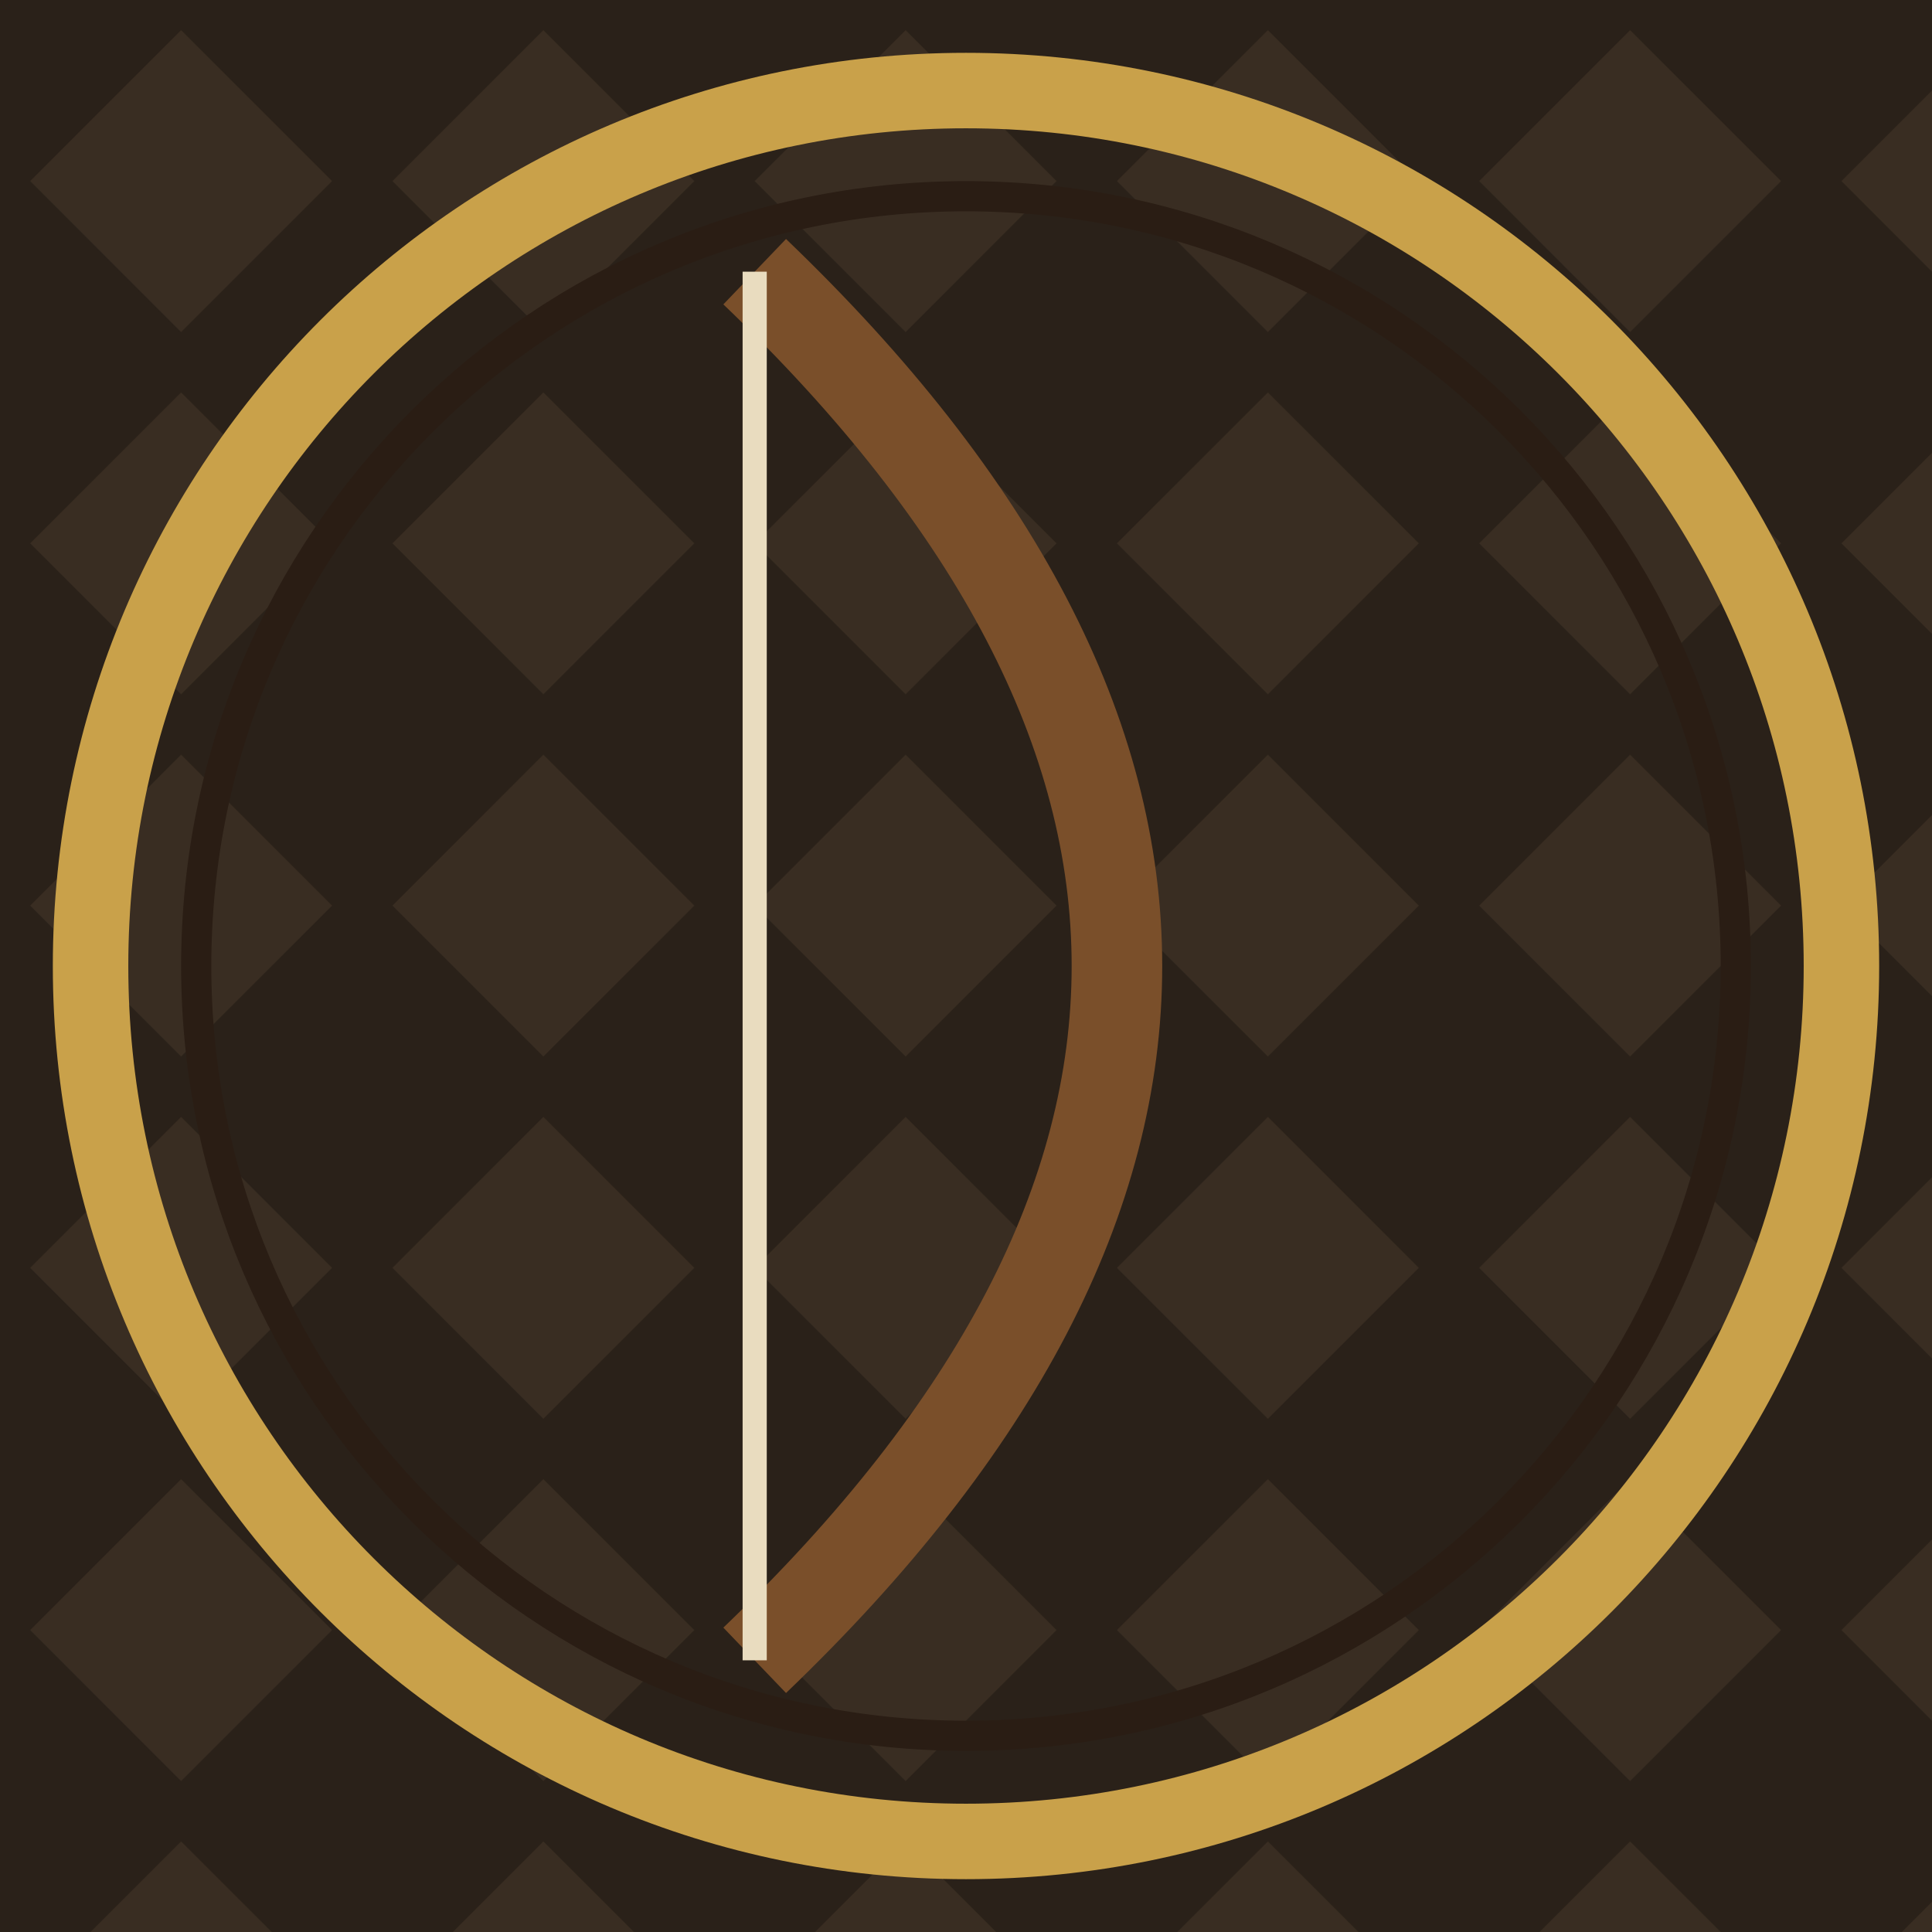
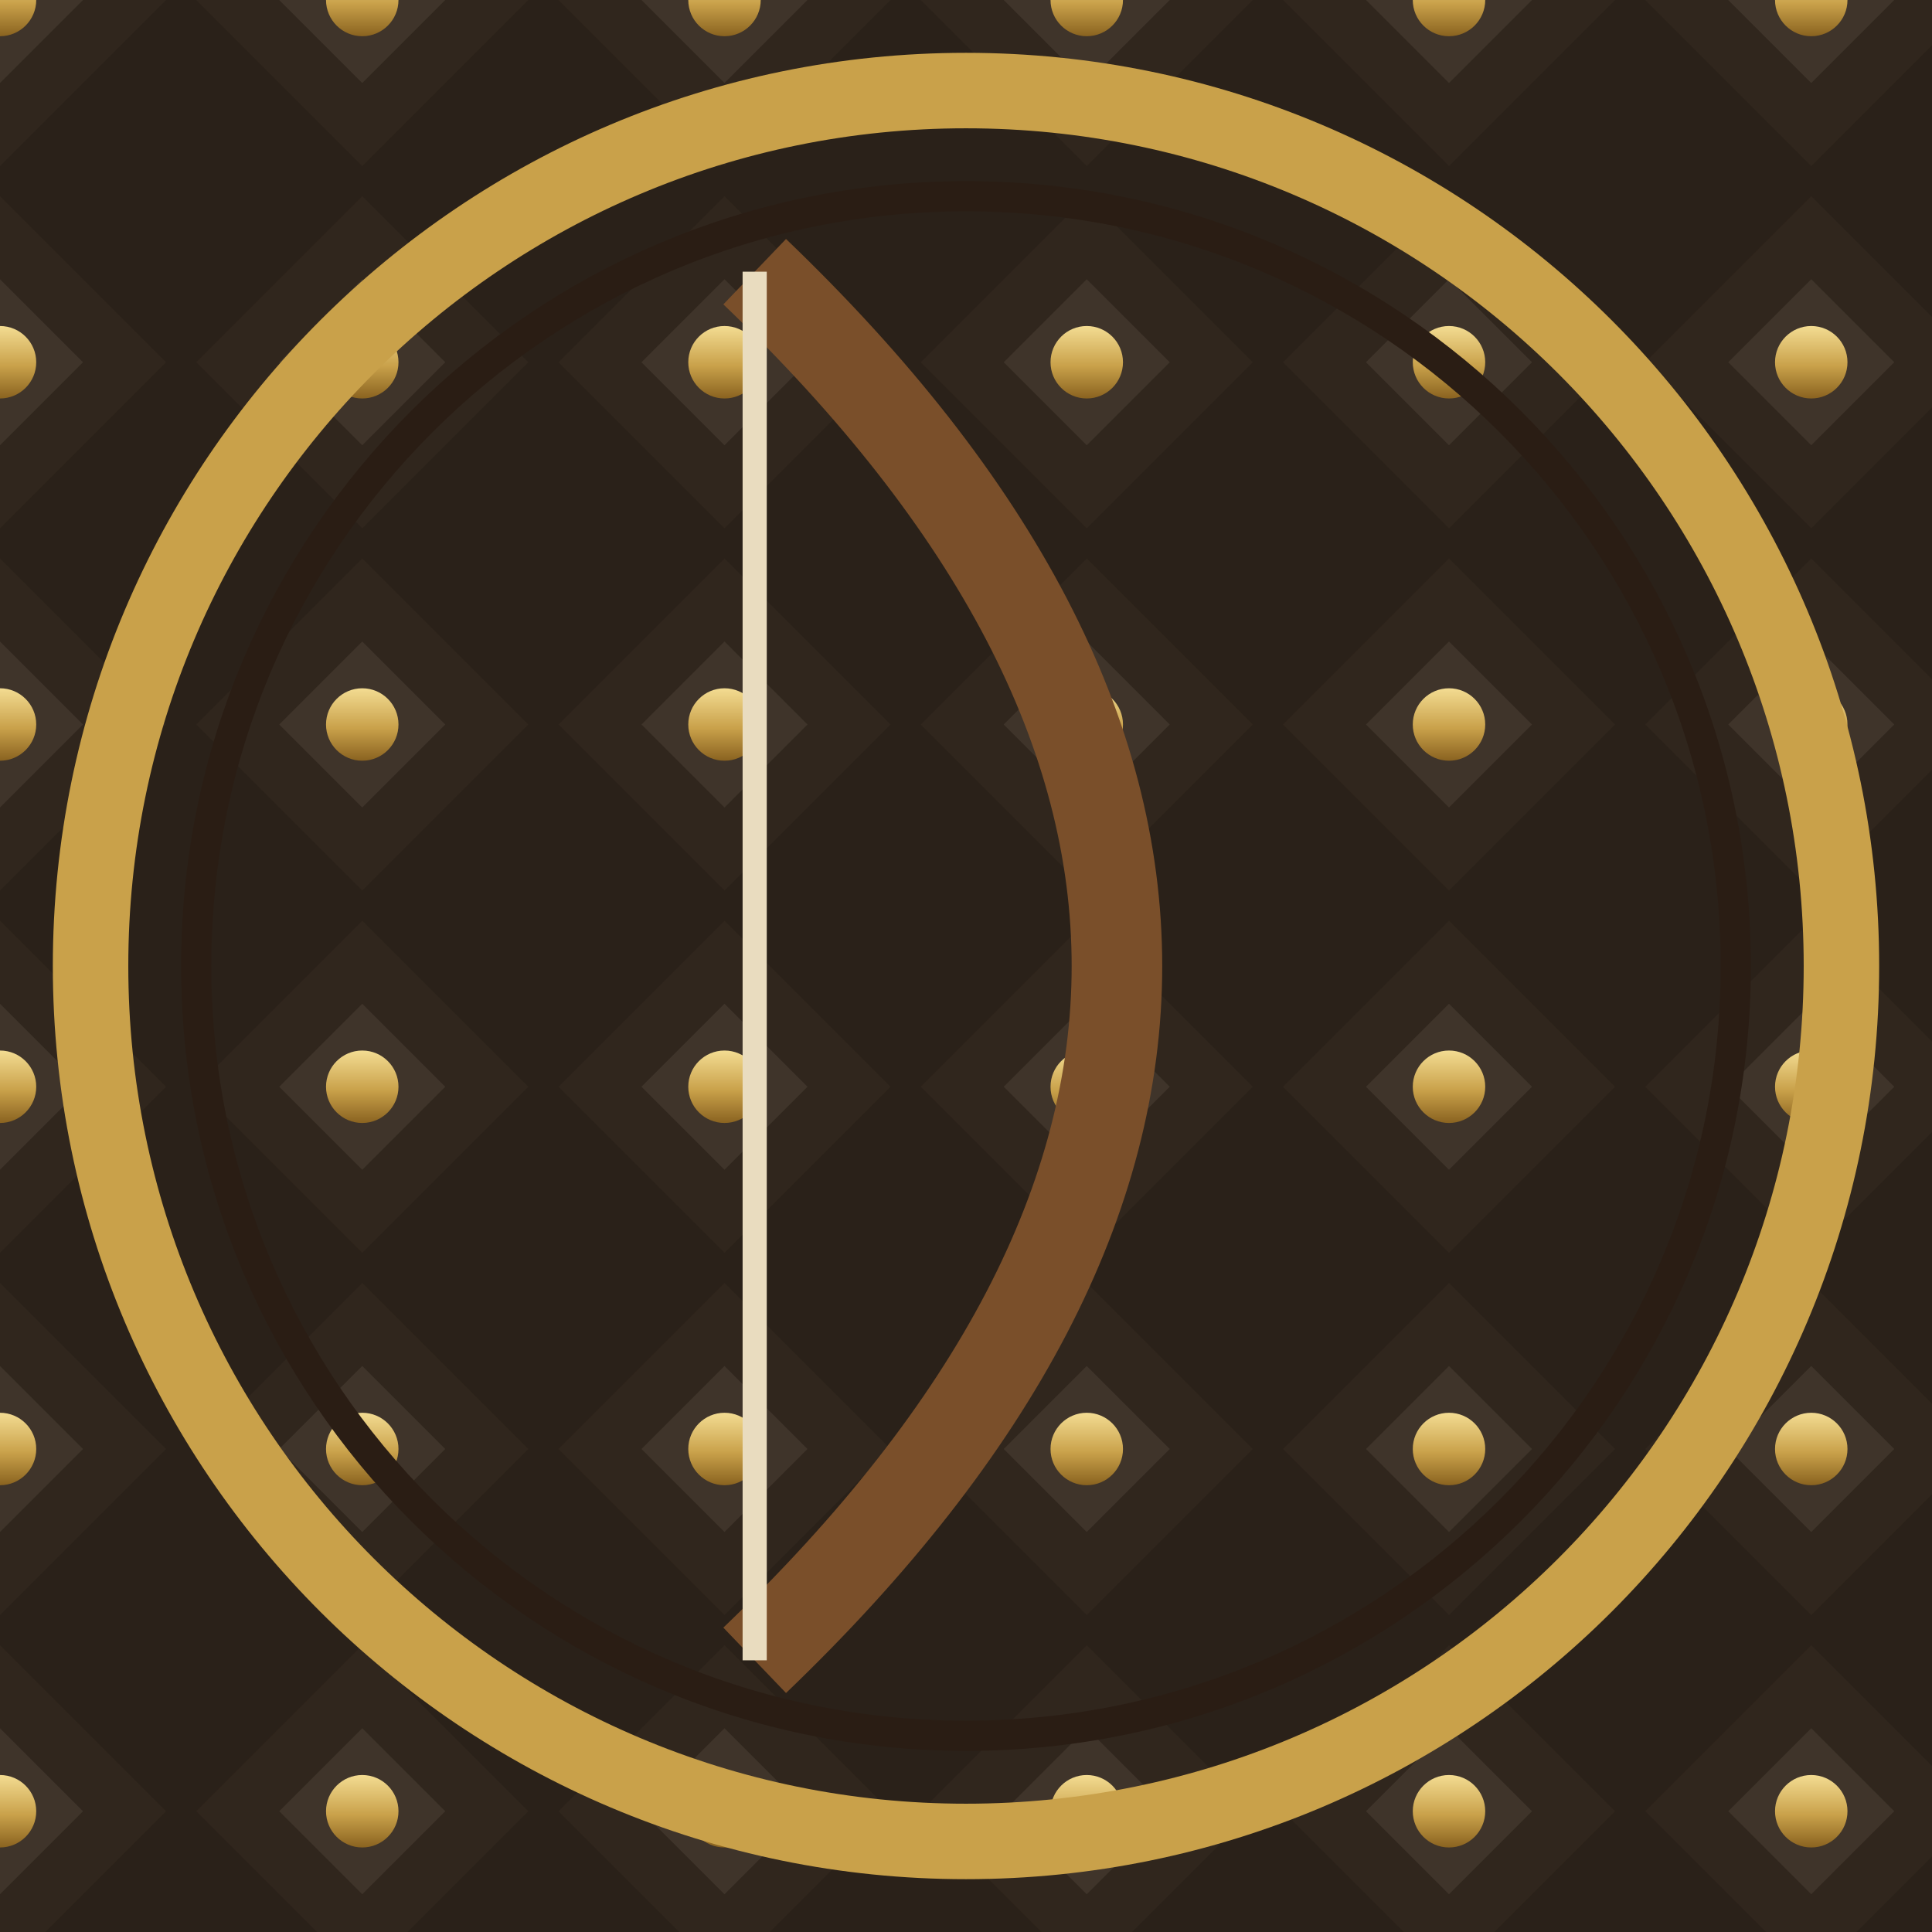
<svg xmlns="http://www.w3.org/2000/svg" viewBox="0 0 128 128" width="128" height="128">
  <defs>
    <linearGradient id="gold" x1="0" y1="0" x2="0" y2="1">
      <stop offset="0" stop-color="#f3dc92" />
      <stop offset="0.55" stop-color="#c9a14a" />
      <stop offset="1" stop-color="#8a6320" />
    </linearGradient>
    <linearGradient id="steel" x1="0" y1="0" x2="1" y2="1">
      <stop offset="0" stop-color="#eef1f4" />
      <stop offset="0.5" stop-color="#8a8f96" />
      <stop offset="1" stop-color="#4b5058" />
    </linearGradient>
    <linearGradient id="skin" x1="0" y1="0" x2="0" y2="1">
      <stop offset="0" stop-color="#f4d8b6" />
      <stop offset="1" stop-color="#e6bd93" />
    </linearGradient>
    <linearGradient id="parch" x1="0" y1="0" x2="0" y2="1">
      <stop offset="0" stop-color="#f4ead2" />
      <stop offset="1" stop-color="#e9dcbf" />
    </linearGradient>
  </defs>
-   <defs>
-     <pattern id="f" width="24" height="24" patternUnits="userSpaceOnUse">
-       <rect width="24" height="24" fill="#2a2119" />
-       <path d="M12 2 L22 12 L12 22 L2 12 Z" fill="#3d3024" opacity="0.8" />
-     </pattern>
-   </defs>
-   <rect width="128" height="128" fill="url(#f)" />
+   <rect width="128" height="128" fill="#2a2119" />
+   <path d="M0 -11.0 L11.0 0 L0 11.0 L-11.0 0 Z" fill="#34291f" opacity="0.6" />
+   <path d="M0 -5.5 L5.5 0 L0 5.5 L-5.5 0 Z" fill="#54493e" opacity="0.4" />
+   <circle cx="0" cy="0" r="2.4" fill="url(#gold)" />
+   <path d="M24 -11.0 L35.0 0 L24 11.0 L13.0 0 Z" fill="#34291f" opacity="0.6" />
+   <path d="M24 -5.5 L29.5 0 L24 5.5 L18.5 0 Z" fill="#54493e" opacity="0.4" />
+   <circle cx="24" cy="0" r="2.4" fill="url(#gold)" />
+   <path d="M48 -11.0 L59.0 0 L48 11.0 L37.0 0 Z" fill="#34291f" opacity="0.6" />
+   <path d="M48 -5.5 L53.5 0 L48 5.5 L42.5 0 Z" fill="#54493e" opacity="0.4" />
+   <circle cx="48" cy="0" r="2.4" fill="url(#gold)" />
+   <path d="M72 -11.0 L83.0 0 L72 11.0 L61.0 0 Z" fill="#34291f" opacity="0.6" />
+   <path d="M72 -5.5 L77.5 0 L72 5.5 L66.5 0 Z" fill="#54493e" opacity="0.4" />
+   <circle cx="72" cy="0" r="2.4" fill="url(#gold)" />
+   <path d="M96 -11.0 L107.0 0 L96 11.0 L85.0 0 Z" fill="#34291f" opacity="0.6" />
+   <path d="M96 -5.5 L101.5 0 L96 5.5 L90.5 0 Z" fill="#54493e" opacity="0.4" />
+   <circle cx="96" cy="0" r="2.4" fill="url(#gold)" />
+   <path d="M120 -11.0 L131.0 0 L120 11.0 L109.0 0 Z" fill="#34291f" opacity="0.6" />
+   <path d="M120 -5.5 L125.5 0 L120 5.5 L114.5 0 Z" fill="#54493e" opacity="0.4" />
+   <circle cx="120" cy="0" r="2.4" fill="url(#gold)" />
+   <path d="M144 -11.0 L155.0 0 L144 11.0 L133.0 0 Z" fill="#34291f" opacity="0.6" />
+   <path d="M144 -5.5 L149.5 0 L144 5.5 L138.5 0 Z" fill="#54493e" opacity="0.4" />
+   <circle cx="144" cy="0" r="2.4" fill="url(#gold)" />
+   <path d="M0 13.0 L11.0 24 L0 35.0 L-11.0 24 Z" fill="#34291f" opacity="0.6" />
+   <path d="M0 18.5 L5.5 24 L0 29.5 L-5.5 24 Z" fill="#54493e" opacity="0.4" />
+   <circle cx="0" cy="24" r="2.4" fill="url(#gold)" />
+   <path d="M24 13.0 L35.0 24 L24 35.0 L13.0 24 Z" fill="#34291f" opacity="0.6" />
+   <path d="M24 18.5 L29.5 24 L24 29.5 L18.5 24 Z" fill="#54493e" opacity="0.4" />
+   <circle cx="24" cy="24" r="2.4" fill="url(#gold)" />
+   <path d="M48 13.0 L59.0 24 L48 35.0 L37.0 24 Z" fill="#34291f" opacity="0.6" />
+   <path d="M48 18.5 L53.5 24 L48 29.5 L42.5 24 Z" fill="#54493e" opacity="0.4" />
+   <circle cx="48" cy="24" r="2.4" fill="url(#gold)" />
+   <path d="M72 13.0 L83.0 24 L72 35.0 L61.0 24 Z" fill="#34291f" opacity="0.6" />
+   <path d="M72 18.5 L77.5 24 L72 29.5 L66.5 24 Z" fill="#54493e" opacity="0.4" />
+   <circle cx="72" cy="24" r="2.4" fill="url(#gold)" />
+   <path d="M96 13.0 L107.0 24 L96 35.0 L85.0 24 Z" fill="#34291f" opacity="0.6" />
+   <path d="M96 18.5 L101.5 24 L96 29.5 L90.5 24 Z" fill="#54493e" opacity="0.4" />
+   <circle cx="96" cy="24" r="2.4" fill="url(#gold)" />
+   <path d="M120 13.0 L131.0 24 L120 35.0 L109.0 24 Z" fill="#34291f" opacity="0.6" />
+   <path d="M120 18.5 L125.5 24 L120 29.5 L114.5 24 Z" fill="#54493e" opacity="0.4" />
+   <circle cx="120" cy="24" r="2.4" fill="url(#gold)" />
+   <path d="M144 13.0 L155.0 24 L144 35.0 L133.0 24 Z" fill="#34291f" opacity="0.6" />
+   <path d="M144 18.5 L149.5 24 L144 29.5 L138.5 24 Z" fill="#54493e" opacity="0.4" />
+   <circle cx="144" cy="24" r="2.4" fill="url(#gold)" />
+   <path d="M0 37.0 L11.0 48 L0 59.0 L-11.0 48 Z" fill="#34291f" opacity="0.6" />
+   <path d="M0 42.5 L5.5 48 L0 53.5 L-5.5 48 Z" fill="#54493e" opacity="0.4" />
+   <circle cx="0" cy="48" r="2.4" fill="url(#gold)" />
+   <path d="M24 37.0 L35.0 48 L24 59.0 L13.0 48 Z" fill="#34291f" opacity="0.6" />
+   <path d="M24 42.5 L29.5 48 L24 53.5 L18.5 48 Z" fill="#54493e" opacity="0.4" />
+   <circle cx="24" cy="48" r="2.4" fill="url(#gold)" />
+   <path d="M48 37.0 L59.0 48 L48 59.0 L37.0 48 Z" fill="#34291f" opacity="0.6" />
+   <path d="M48 42.5 L53.5 48 L48 53.5 L42.5 48 Z" fill="#54493e" opacity="0.4" />
+   <circle cx="48" cy="48" r="2.4" fill="url(#gold)" />
+   <path d="M72 37.0 L83.0 48 L72 59.0 L61.0 48 Z" fill="#34291f" opacity="0.6" />
+   <path d="M72 42.5 L77.5 48 L72 53.5 L66.5 48 Z" fill="#54493e" opacity="0.4" />
+   <circle cx="72" cy="48" r="2.4" fill="url(#gold)" />
+   <path d="M96 37.0 L107.0 48 L96 59.0 L85.0 48 Z" fill="#34291f" opacity="0.6" />
+   <path d="M96 42.5 L101.5 48 L96 53.5 L90.5 48 Z" fill="#54493e" opacity="0.4" />
+   <circle cx="96" cy="48" r="2.4" fill="url(#gold)" />
+   <path d="M120 37.0 L131.0 48 L120 59.0 L109.0 48 Z" fill="#34291f" opacity="0.6" />
+   <path d="M120 42.5 L125.5 48 L120 53.5 L114.5 48 Z" fill="#54493e" opacity="0.4" />
+   <circle cx="120" cy="48" r="2.4" fill="url(#gold)" />
+   <path d="M144 37.0 L155.0 48 L144 59.0 L133.0 48 Z" fill="#34291f" opacity="0.6" />
+   <path d="M144 42.5 L149.5 48 L144 53.5 L138.5 48 Z" fill="#54493e" opacity="0.4" />
+   <circle cx="144" cy="48" r="2.4" fill="url(#gold)" />
+   <path d="M0 61.0 L11.0 72 L0 83.0 L-11.0 72 Z" fill="#34291f" opacity="0.6" />
+   <path d="M0 66.5 L5.5 72 L0 77.5 L-5.5 72 Z" fill="#54493e" opacity="0.4" />
+   <circle cx="0" cy="72" r="2.4" fill="url(#gold)" />
+   <path d="M24 61.0 L35.0 72 L24 83.0 L13.0 72 Z" fill="#34291f" opacity="0.6" />
+   <path d="M24 66.5 L29.5 72 L24 77.5 L18.5 72 Z" fill="#54493e" opacity="0.4" />
+   <circle cx="24" cy="72" r="2.4" fill="url(#gold)" />
+   <path d="M48 61.0 L59.0 72 L48 83.0 L37.0 72 Z" fill="#34291f" opacity="0.6" />
+   <path d="M48 66.5 L53.5 72 L48 77.5 L42.5 72 Z" fill="#54493e" opacity="0.4" />
+   <circle cx="48" cy="72" r="2.4" fill="url(#gold)" />
+   <path d="M72 61.0 L83.0 72 L72 83.0 L61.0 72 Z" fill="#34291f" opacity="0.6" />
+   <path d="M72 66.5 L77.5 72 L72 77.5 L66.5 72 Z" fill="#54493e" opacity="0.4" />
+   <circle cx="72" cy="72" r="2.4" fill="url(#gold)" />
+   <path d="M96 61.0 L107.0 72 L96 83.0 L85.0 72 Z" fill="#34291f" opacity="0.6" />
+   <path d="M96 66.5 L101.5 72 L96 77.5 L90.5 72 Z" fill="#54493e" opacity="0.4" />
+   <circle cx="96" cy="72" r="2.4" fill="url(#gold)" />
+   <path d="M120 61.0 L131.0 72 L120 83.0 L109.0 72 Z" fill="#34291f" opacity="0.6" />
+   <path d="M120 66.5 L125.5 72 L120 77.5 L114.5 72 Z" fill="#54493e" opacity="0.4" />
+   <circle cx="120" cy="72" r="2.4" fill="url(#gold)" />
+   <path d="M144 61.0 L155.0 72 L144 83.0 L133.0 72 Z" fill="#34291f" opacity="0.6" />
+   <path d="M144 66.5 L149.5 72 L144 77.5 L138.5 72 Z" fill="#54493e" opacity="0.4" />
+   <circle cx="144" cy="72" r="2.4" fill="url(#gold)" />
+   <path d="M0 85.0 L11.0 96 L0 107.0 L-11.0 96 Z" fill="#34291f" opacity="0.6" />
+   <path d="M0 90.5 L5.5 96 L0 101.5 L-5.5 96 Z" fill="#54493e" opacity="0.4" />
+   <circle cx="0" cy="96" r="2.4" fill="url(#gold)" />
+   <path d="M24 85.0 L35.0 96 L24 107.0 L13.0 96 Z" fill="#34291f" opacity="0.6" />
+   <path d="M24 90.5 L29.5 96 L24 101.5 L18.5 96 Z" fill="#54493e" opacity="0.4" />
+   <circle cx="24" cy="96" r="2.4" fill="url(#gold)" />
+   <path d="M48 85.0 L59.0 96 L48 107.0 L37.0 96 Z" fill="#34291f" opacity="0.6" />
+   <path d="M48 90.5 L53.5 96 L48 101.5 L42.5 96 Z" fill="#54493e" opacity="0.4" />
+   <circle cx="48" cy="96" r="2.4" fill="url(#gold)" />
+   <path d="M72 85.0 L83.0 96 L72 107.0 L61.0 96 Z" fill="#34291f" opacity="0.6" />
+   <path d="M72 90.5 L77.5 96 L72 101.5 L66.5 96 Z" fill="#54493e" opacity="0.4" />
+   <circle cx="72" cy="96" r="2.4" fill="url(#gold)" />
+   <path d="M96 85.0 L107.0 96 L96 107.0 L85.0 96 Z" fill="#34291f" opacity="0.6" />
+   <path d="M96 90.5 L101.5 96 L96 101.5 L90.5 96 Z" fill="#54493e" opacity="0.4" />
+   <circle cx="96" cy="96" r="2.4" fill="url(#gold)" />
+   <path d="M120 85.0 L131.0 96 L120 107.0 L109.0 96 Z" fill="#34291f" opacity="0.6" />
+   <path d="M120 90.5 L125.5 96 L120 101.5 L114.5 96 Z" fill="#54493e" opacity="0.4" />
+   <circle cx="120" cy="96" r="2.4" fill="url(#gold)" />
+   <path d="M144 85.0 L155.0 96 L144 107.0 L133.0 96 Z" fill="#34291f" opacity="0.6" />
+   <path d="M144 90.5 L149.5 96 L144 101.5 L138.5 96 Z" fill="#54493e" opacity="0.4" />
+   <circle cx="144" cy="96" r="2.4" fill="url(#gold)" />
+   <path d="M0 109.0 L11.0 120 L0 131.0 L-11.0 120 Z" fill="#34291f" opacity="0.6" />
+   <path d="M0 114.5 L5.5 120 L0 125.5 L-5.5 120 Z" fill="#54493e" opacity="0.4" />
+   <circle cx="0" cy="120" r="2.4" fill="url(#gold)" />
+   <path d="M24 109.0 L35.0 120 L24 131.0 L13.0 120 Z" fill="#34291f" opacity="0.6" />
+   <path d="M24 114.5 L29.5 120 L24 125.5 L18.5 120 Z" fill="#54493e" opacity="0.4" />
+   <circle cx="24" cy="120" r="2.4" fill="url(#gold)" />
+   <path d="M48 109.0 L59.0 120 L48 131.0 L37.0 120 Z" fill="#34291f" opacity="0.6" />
+   <path d="M48 114.5 L53.5 120 L48 125.5 L42.5 120 Z" fill="#54493e" opacity="0.4" />
+   <circle cx="48" cy="120" r="2.4" fill="url(#gold)" />
+   <path d="M72 109.0 L83.0 120 L72 131.0 L61.0 120 Z" fill="#34291f" opacity="0.6" />
+   <path d="M72 114.5 L77.5 120 L72 125.5 L66.5 120 Z" fill="#54493e" opacity="0.4" />
+   <circle cx="72" cy="120" r="2.4" fill="url(#gold)" />
+   <path d="M96 109.0 L107.0 120 L96 131.0 L85.0 120 Z" fill="#34291f" opacity="0.6" />
+   <path d="M96 114.5 L101.5 120 L96 125.5 L90.5 120 Z" fill="#54493e" opacity="0.4" />
+   <circle cx="96" cy="120" r="2.4" fill="url(#gold)" />
+   <path d="M120 109.0 L131.0 120 L120 131.0 L109.0 120 Z" fill="#34291f" opacity="0.6" />
+   <path d="M120 114.5 L125.5 120 L120 125.5 L114.5 120 Z" fill="#54493e" opacity="0.4" />
+   <circle cx="120" cy="120" r="2.4" fill="url(#gold)" />
+   <path d="M144 109.0 L155.0 120 L144 131.0 L133.0 120 Z" fill="#34291f" opacity="0.6" />
+   <path d="M144 114.5 L149.5 120 L144 125.5 L138.5 120 Z" fill="#54493e" opacity="0.4" />
+   <circle cx="144" cy="120" r="2.4" fill="url(#gold)" />
+   <path d="M0 133.0 L11.0 144 L0 155.0 L-11.0 144 Z" fill="#34291f" opacity="0.6" />
+   <path d="M0 138.5 L5.5 144 L0 149.5 L-5.5 144 Z" fill="#54493e" opacity="0.4" />
+   <circle cx="0" cy="144" r="2.4" fill="url(#gold)" />
+   <path d="M24 133.0 L35.0 144 L24 155.0 L13.0 144 Z" fill="#34291f" opacity="0.6" />
+   <path d="M24 138.5 L29.5 144 L24 149.5 L18.5 144 Z" fill="#54493e" opacity="0.4" />
+   <circle cx="24" cy="144" r="2.4" fill="url(#gold)" />
+   <path d="M48 133.0 L59.0 144 L48 155.0 L37.0 144 Z" fill="#34291f" opacity="0.6" />
+   <path d="M48 138.5 L53.5 144 L48 149.5 L42.5 144 Z" fill="#54493e" opacity="0.4" />
+   <circle cx="48" cy="144" r="2.4" fill="url(#gold)" />
+   <path d="M72 133.0 L83.0 144 L72 155.0 L61.0 144 Z" fill="#34291f" opacity="0.6" />
+   <path d="M72 138.5 L77.5 144 L72 149.5 L66.5 144 Z" fill="#54493e" opacity="0.4" />
+   <circle cx="72" cy="144" r="2.4" fill="url(#gold)" />
+   <path d="M96 133.0 L107.0 144 L96 155.0 L85.0 144 Z" fill="#34291f" opacity="0.6" />
+   <path d="M96 138.5 L101.5 144 L96 149.5 L90.5 144 Z" fill="#54493e" opacity="0.4" />
+   <circle cx="96" cy="144" r="2.4" fill="url(#gold)" />
+   <path d="M120 133.0 L131.0 144 L120 155.0 L109.0 144 Z" fill="#34291f" opacity="0.6" />
+   <path d="M120 138.5 L125.5 144 L120 149.5 L114.5 144 Z" fill="#54493e" opacity="0.4" />
+   <circle cx="120" cy="144" r="2.4" fill="url(#gold)" />
+   <path d="M144 133.0 L155.0 144 L144 155.0 L133.0 144 Z" fill="#34291f" opacity="0.6" />
+   <path d="M144 138.5 L149.5 144 L144 149.5 L138.5 144 Z" fill="#54493e" opacity="0.4" />
+   <circle cx="144" cy="144" r="2.4" fill="url(#gold)" />
  <circle cx="64" cy="64" r="58" fill="none" stroke="#c9a14a" stroke-width="5" />
  <circle cx="64" cy="64" r="51" fill="none" stroke="#2a1d14" stroke-width="2" />
  <g transform="translate(0 0)">
    <path d="M50 18 Q98 64 50 110" fill="none" stroke="#7a4f2a" stroke-width="6" />
    <path d="M50 18 L50 110" stroke="#e9dcbf" stroke-width="1.6" />
  </g>
</svg>
